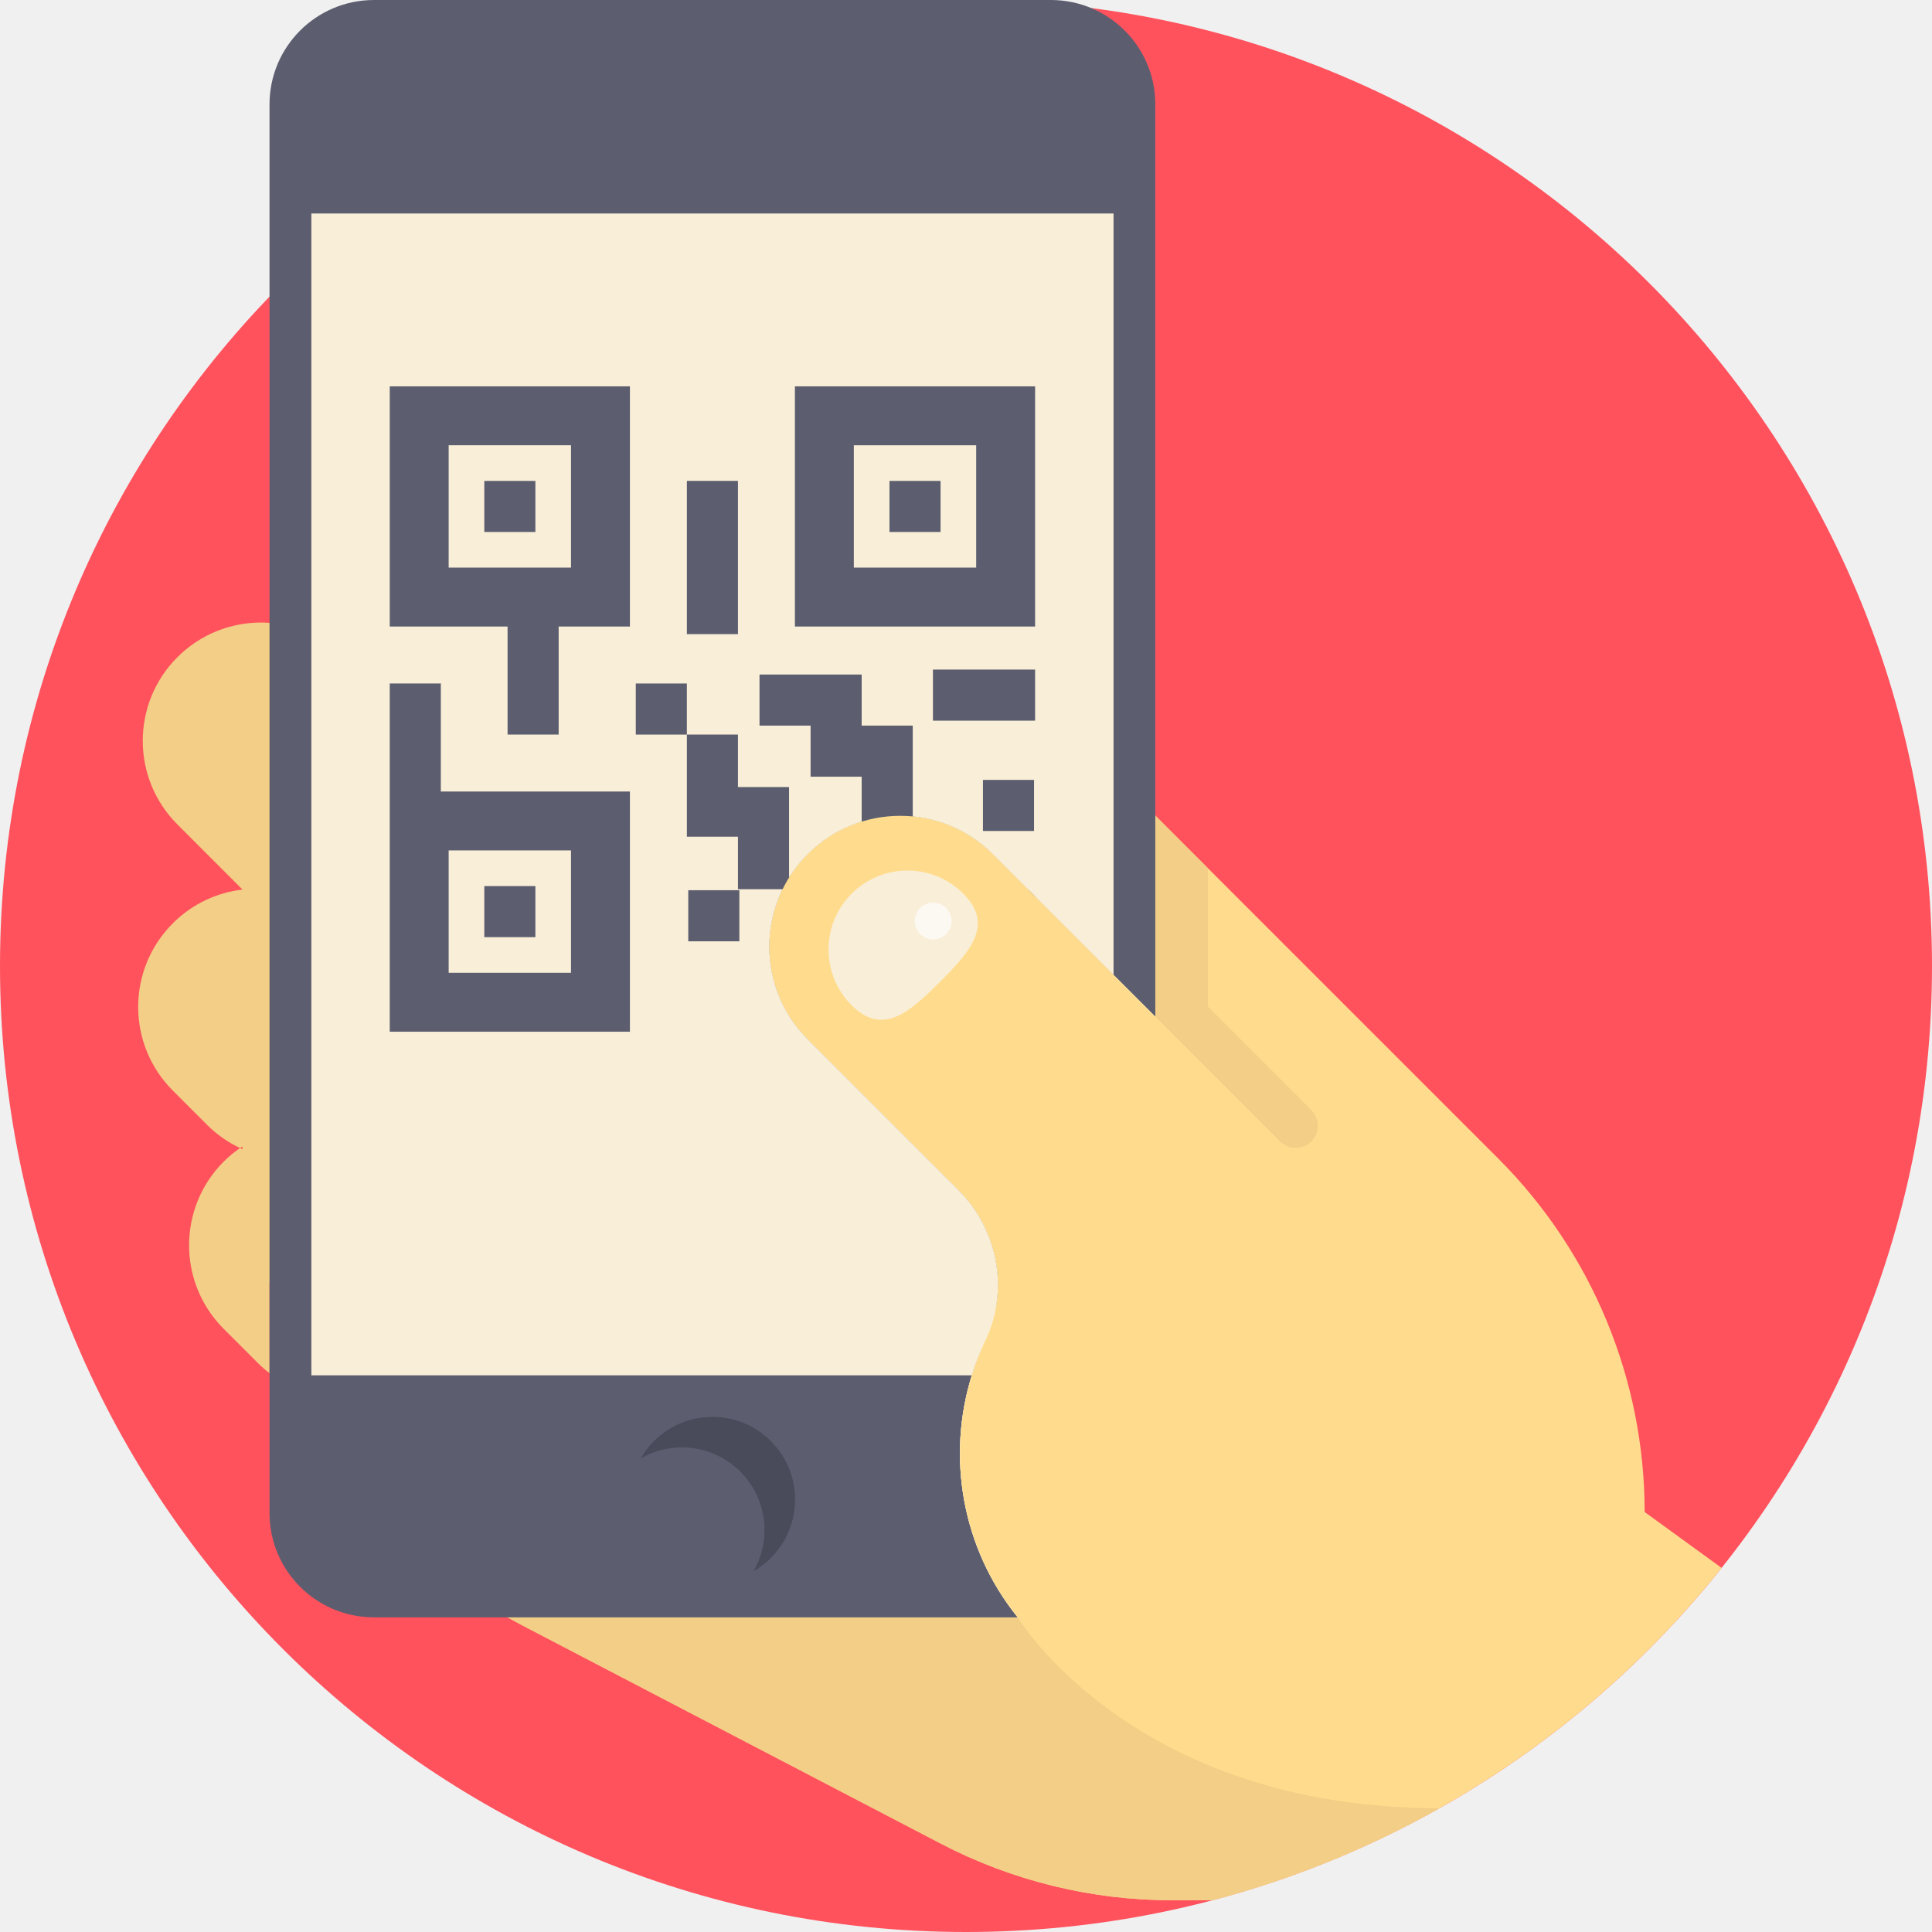
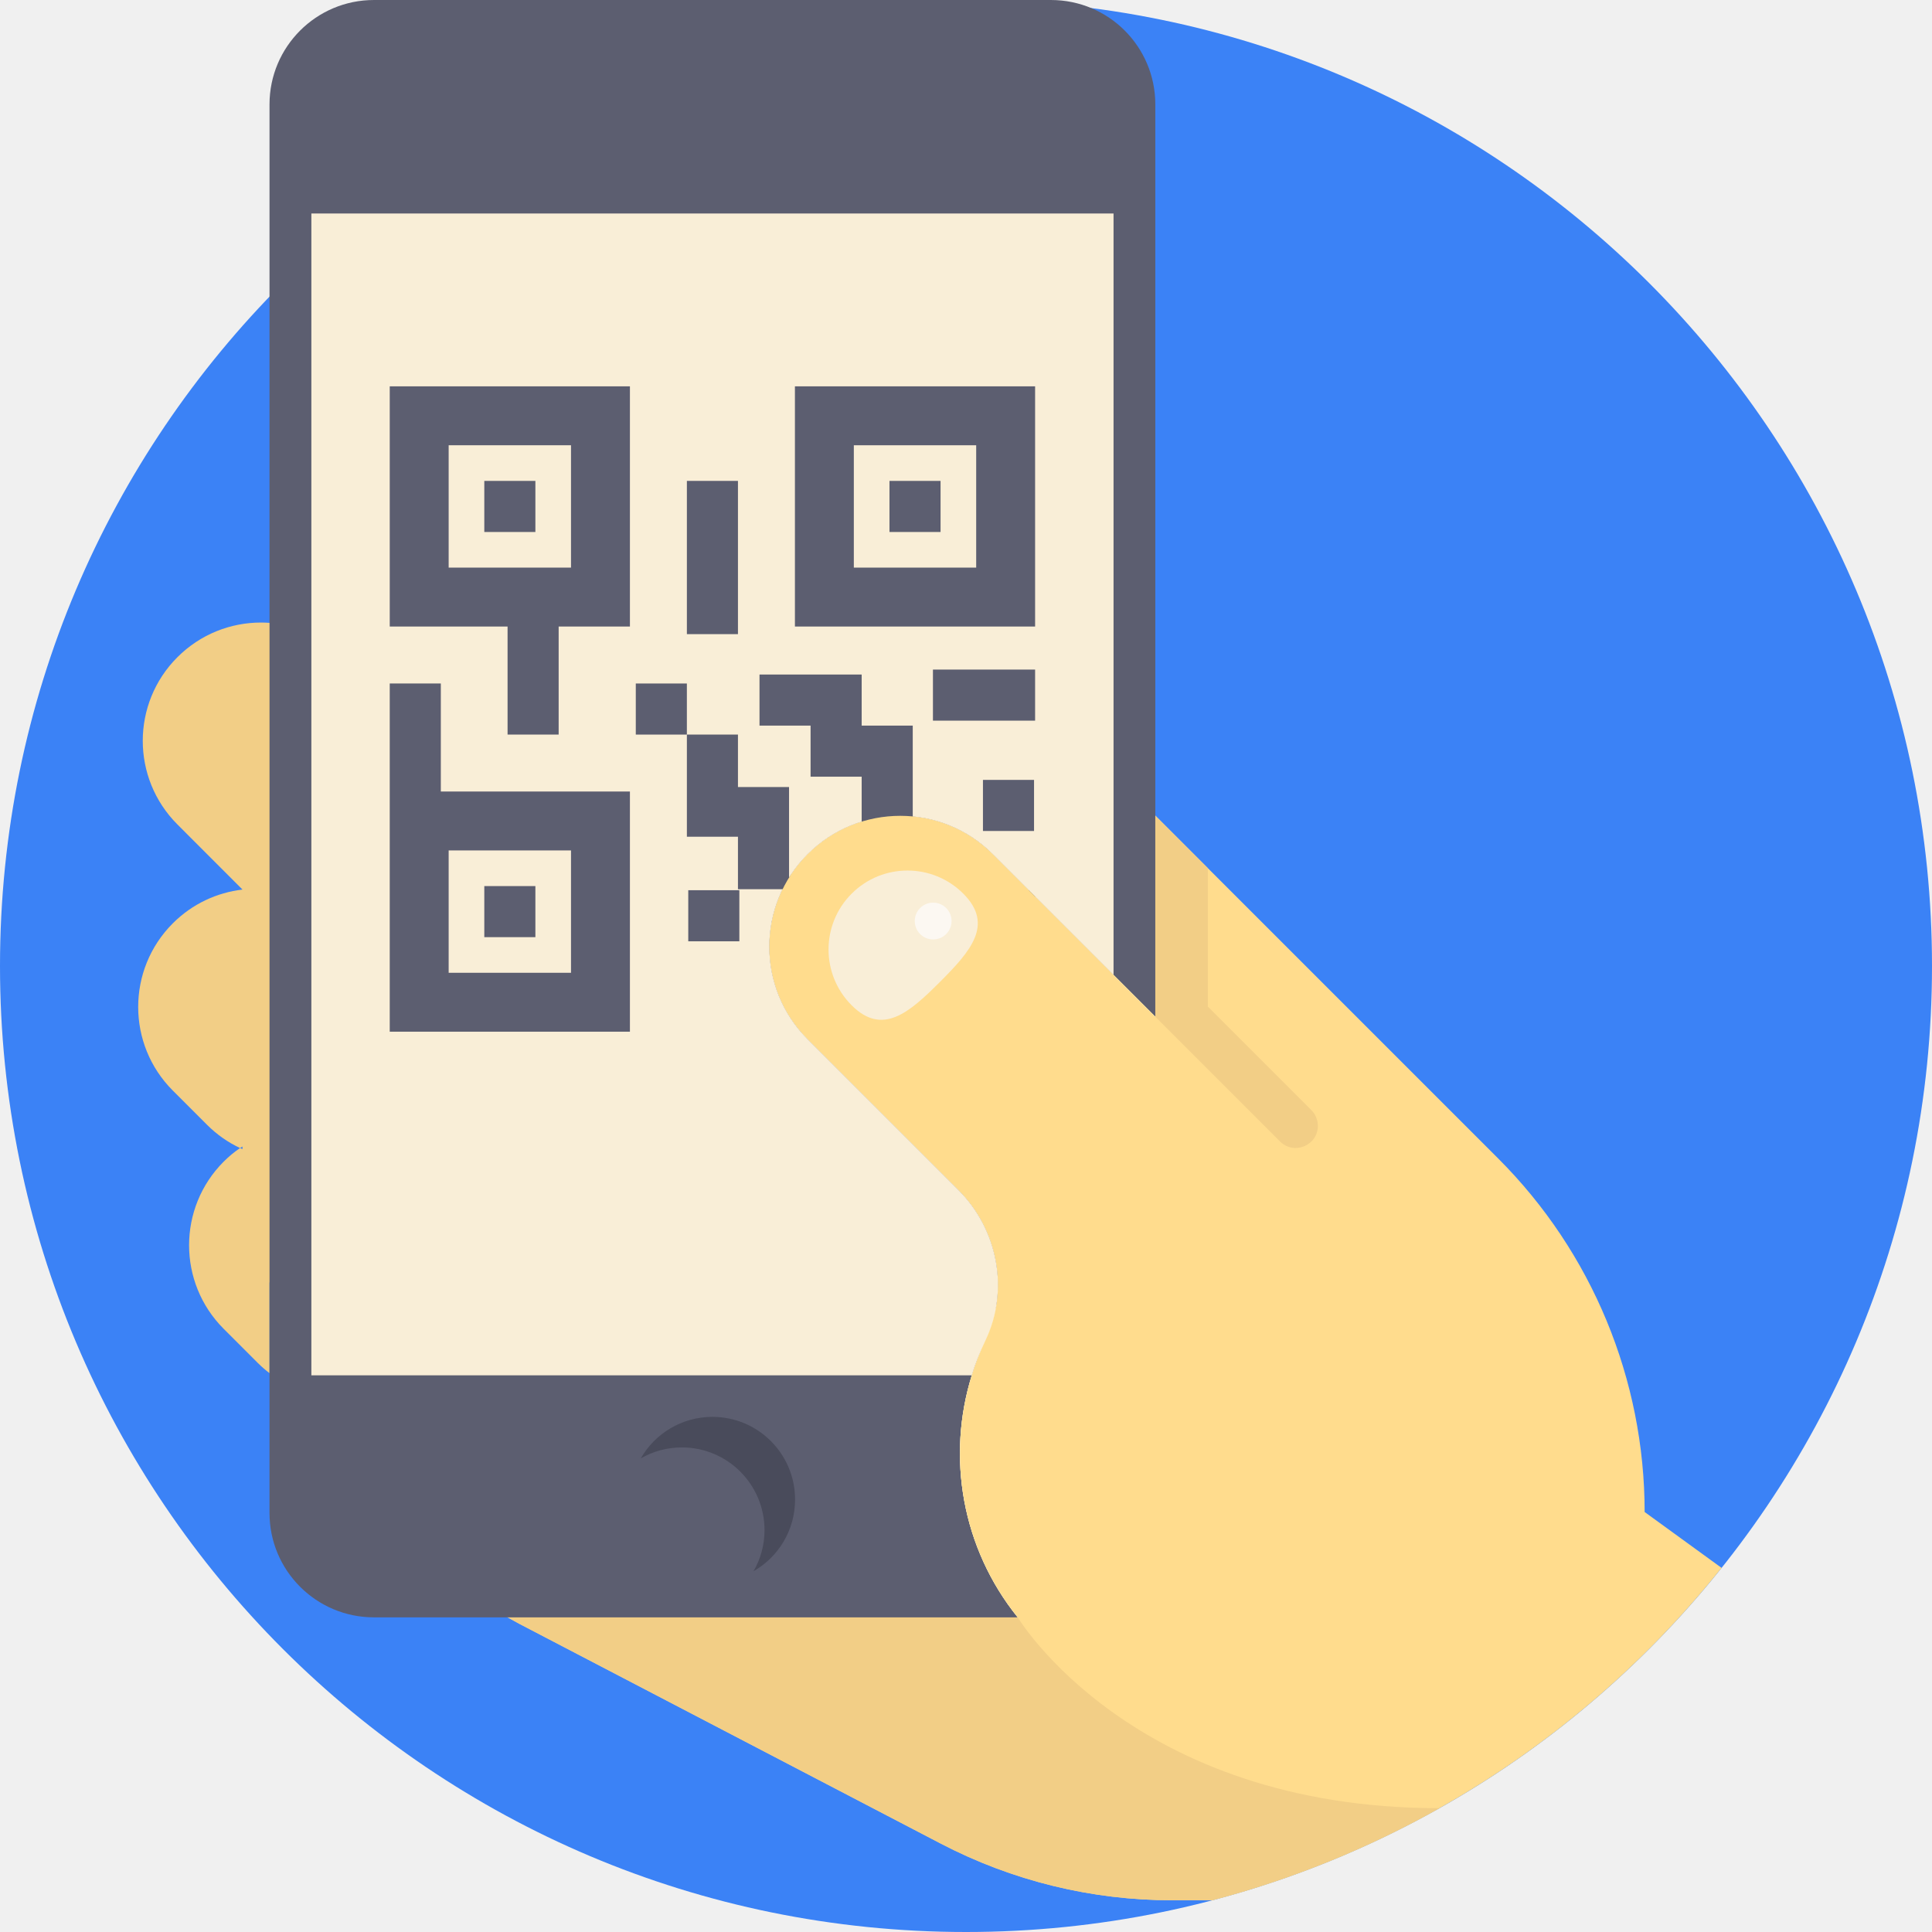
<svg xmlns="http://www.w3.org/2000/svg" version="1.1" id="Capa_1" x="0px" y="0px" viewBox="0 0 512 512" style="enable-background:new 0 0 512 512;" xml:space="preserve">
-   <circle style="fill:#FF525D;" cx="256" cy="256" r="256" />
+   <circle style="fill:#3B82F6;" cx="256" cy="256" r="256" />
  <path style="fill:#FFDC8D;" d="M456.234,415.504c-20.522,25.736-45.902,47.428-74.762,63.687  c-18.725,10.553-38.902,18.808-60.155,24.398h-10.7c-21.337,0-42.339-5.141-61.252-14.994l-111.731-58.264l-24.607-13.531  l-26.823-14.754l135.314-6.269c15.287,0,11.494-37.491,11.494-52.767l73.153-126.872l90.885,90.885  c12.413,12.413,22.121,27.052,28.714,42.977c6.593,15.924,10.083,33.134,10.083,50.698L456.234,415.504z" />
  <g>
    <path style="fill:#F2CE86;" d="M381.471,479.19c-18.725,10.553-38.902,18.808-60.155,24.398h-10.7   c-21.337,0-42.339-5.141-61.252-14.994l-111.731-58.264l-24.607-13.531l156.682,11.818c0,0,30.313,50.573,111.741,50.573   C381.461,479.19,381.461,479.19,381.471,479.19z" />
    <path style="fill:#F2CE86;" d="M86.727,165.064H71.428c-0.757-0.047-1.513-0.084-2.258-0.084c-8.023,0-16.033,3.063-22.158,9.188   c-12.238,12.237-12.238,32.077,0,44.315l17.246,17.258c-6.749,0.793-13.283,3.771-18.459,8.947   c-12.238,12.238-12.238,32.09,0,44.328l9.055,9.055c2.619,2.619,5.585,4.684,8.768,6.173c0.208-0.147,0.425-0.274,0.636-0.414   v0.689c-0.211-0.094-0.427-0.176-0.636-0.275c-1.526,1.032-2.979,2.234-4.335,3.591c-12.238,12.249-12.238,32.09,0,44.328   l9.055,9.056c0.985,0.973,2.018,1.872,3.087,2.69v-24.035h15.298V165.064z" />
  </g>
  <path style="fill:#5C5E70;" d="M278.504,0.001H99.105c-15.287,0-27.681,12.379-27.681,27.667v373.293  c0,15.273,12.395,27.653,27.681,27.653h170.604c-14.837-18.379-18.888-42.559-12.181-64.129l37.562-106.122l11.081,11.081V27.668  C306.17,12.38,293.791,0.001,278.504,0.001" />
  <path style="fill:#F9EED7;" d="M214.047,226.367c-6.781,6.771-10.167,15.632-10.167,24.513c0,8.882,3.385,17.753,10.167,24.534  l39.936,39.936c10.491,10.491,13.563,26.488,7.178,39.863c-1.442,3.009-2.654,6.123-3.636,9.268H82.516v-307.9H295.1v201.791  l-32.005-32.005C249.553,212.814,227.589,212.814,214.047,226.367z" />
  <path style="fill:#494B5B;" d="M210.704,397.396c0,8.129-4.42,15.224-11.003,18.986c1.849-3.208,2.905-6.917,2.905-10.888  c0-12.1-9.801-21.911-21.901-21.911c-3.971,0-7.69,1.055-10.898,2.915c3.762-6.583,10.867-11.013,18.996-11.013  C200.903,375.484,210.704,385.296,210.704,397.396z" />
  <path style="fill:#F2CE86;" d="M347.529,294.198l-27.44-27.44v-36.697l-13.919-13.92v53.299l33.058,33.058  c3.698,3.697,10.02,1.079,10.02-4.15C349.248,296.792,348.629,295.299,347.529,294.198z" />
  <path style="fill:#FFFFFF;" d="M260.776,273.413v-13.538h13.537v13.538H260.776 M209.749,249.459v-13.537h13.537v13.537v13.538  h-13.537V249.459 M247.239,249.459v-13.537h13.538v13.537H247.239 M241.886,216.36v3.009h-13.537v-1.633  c-5.235,1.609-10.164,4.485-14.307,8.627c-1.748,1.748-3.272,3.636-4.568,5.628v3.659h-2.076c-2.344,4.79-3.515,10.009-3.515,15.237  c0,8.875,3.387,17.751,10.16,24.525l39.944,39.943c10.485,10.484,13.559,26.482,7.17,39.861c-1.442,3.015-2.654,6.125-3.627,9.271  h-30.649v0.001h30.646c-6.705,21.57-2.654,45.749,12.181,64.129h5.878c16.812,0,30.456-13.566,30.582-30.348V269.443l-11.08-11.077  l-20.777-20.779v11.875h-13.537v-13.537h11.875l-9.561-9.561C257.167,220.433,249.627,217.098,241.886,216.36 M295.09,56.577  H179.866v0.003H295.09V56.577" />
  <g>
    <rect x="128.345" y="127.446" style="fill:#5C5E70;" width="13.537" height="13.538" />
    <rect x="128.345" y="234.82" style="fill:#5C5E70;" width="13.537" height="13.537" />
    <path style="fill:#5C5E70;" d="M210.662,102.385v63.652h63.651v-63.652H210.662z M258.7,150.424h-32.426v-32.426H258.7V150.424z" />
    <rect x="235.719" y="127.446" style="fill:#5C5E70;" width="13.538" height="13.537" />
    <polygon style="fill:#5C5E70;" points="195.567,208.204 195.567,194.668 182.031,194.668 182.031,208.204 182.031,221.741    195.567,221.741 195.567,222.112 195.567,235.649 209.105,235.649 209.105,222.112 209.105,208.574 195.567,208.574  " />
    <polygon style="fill:#5C5E70;" points="247.239,177.445 247.239,190.982 260.776,190.982 274.313,190.982 274.313,177.445    260.776,177.445  " />
    <rect x="182.397" y="235.917" style="fill:#5C5E70;" width="13.537" height="13.537" />
    <rect x="168.49" y="181.133" style="fill:#5C5E70;" width="13.538" height="13.538" />
    <rect x="260.493" y="206.681" style="fill:#5C5E70;" width="13.538" height="13.538" />
    <polygon style="fill:#5C5E70;" points="228.35,178.757 214.812,178.757 201.276,178.757 201.276,192.294 214.812,192.294    214.812,205.831 228.35,205.831 228.35,219.368 241.886,219.368 241.886,205.831 241.886,192.294 228.35,192.294  " />
    <path style="fill:#5C5E70;" d="M134.511,181.13v13.538h13.537V181.13v-15.094h18.889v-63.651h-63.651v63.652h31.226V181.13z    M118.898,117.997h32.426v32.426h-32.426V117.997z" />
    <path style="fill:#5C5E70;" d="M116.823,181.13h-13.538v28.631v5.77v57.882h63.651v-63.652h-50.114V181.13H116.823z    M118.898,225.373h32.426v32.426h-32.426V225.373z" />
    <polygon style="fill:#5C5E70;" points="195.567,154.516 195.567,140.979 195.567,127.442 182.031,127.442 182.031,140.979    182.031,154.516 182.031,168.053 195.567,168.053  " />
  </g>
  <path style="fill:#FFDC8D;" d="M295.097,258.368l-32.005-32.006c-13.535-13.546-35.5-13.546-49.048,0  c-6.773,6.774-10.161,15.637-10.161,24.524c0,8.875,3.387,17.75,10.161,24.524l39.944,39.944  c10.485,10.484,13.559,26.481,7.17,39.86c-1.441,3.015-2.654,6.125-3.627,9.271c-6.713,21.57-2.654,45.745,12.178,64.132  l13.457,14.703c15.288,0,40.751-19.205,40.751-34.482L306.17,269.44L295.097,258.368z" />
  <path style="fill:#F9EED7;" d="M255.284,236.829c-8.17-8.17-21.416-8.17-29.586,0c-8.17,8.17-8.17,21.416,0,29.586  s15.225,1.978,23.395-6.192C257.262,252.054,263.454,244.999,255.284,236.829z" />
  <circle style="fill:#FCF8F2;" cx="247.296" cy="244.088" r="4.877" />
  <g>
</g>
  <g>
</g>
  <g>
</g>
  <g>
</g>
  <g>
</g>
  <g>
</g>
  <g>
</g>
  <g>
</g>
  <g>
</g>
  <g>
</g>
  <g>
</g>
  <g>
</g>
  <g>
</g>
  <g>
</g>
  <g>
</g>
</svg>
